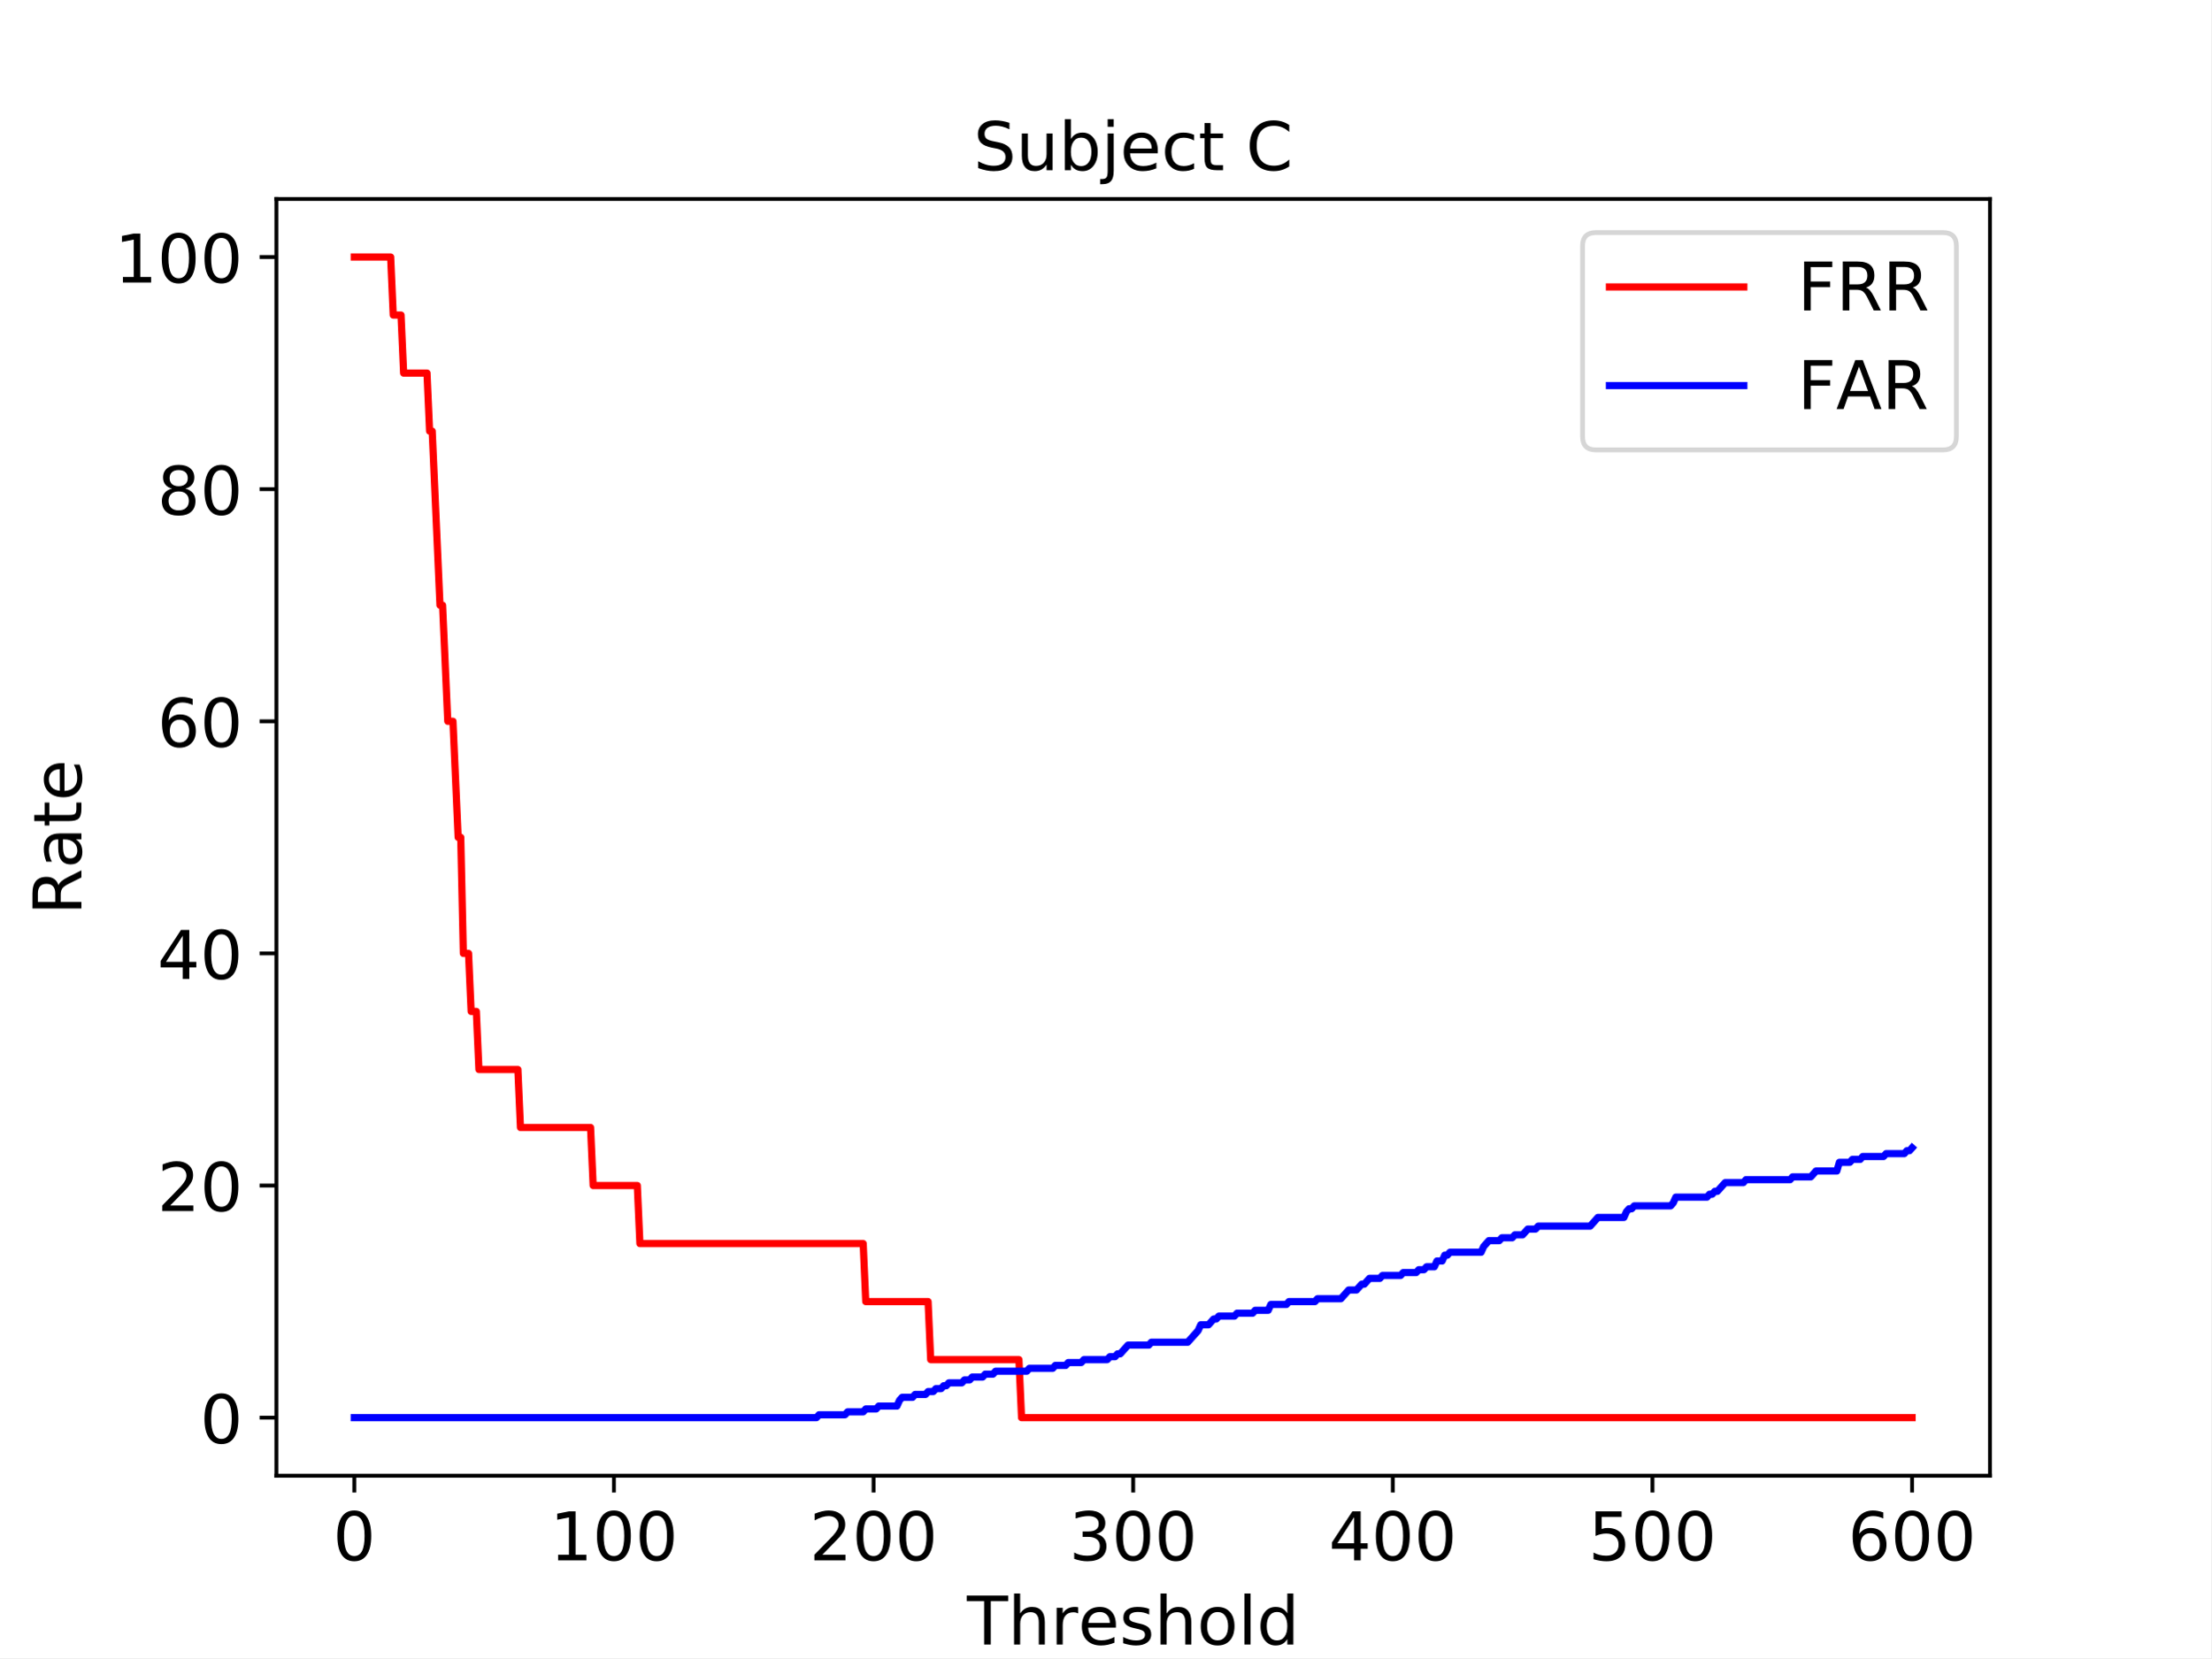
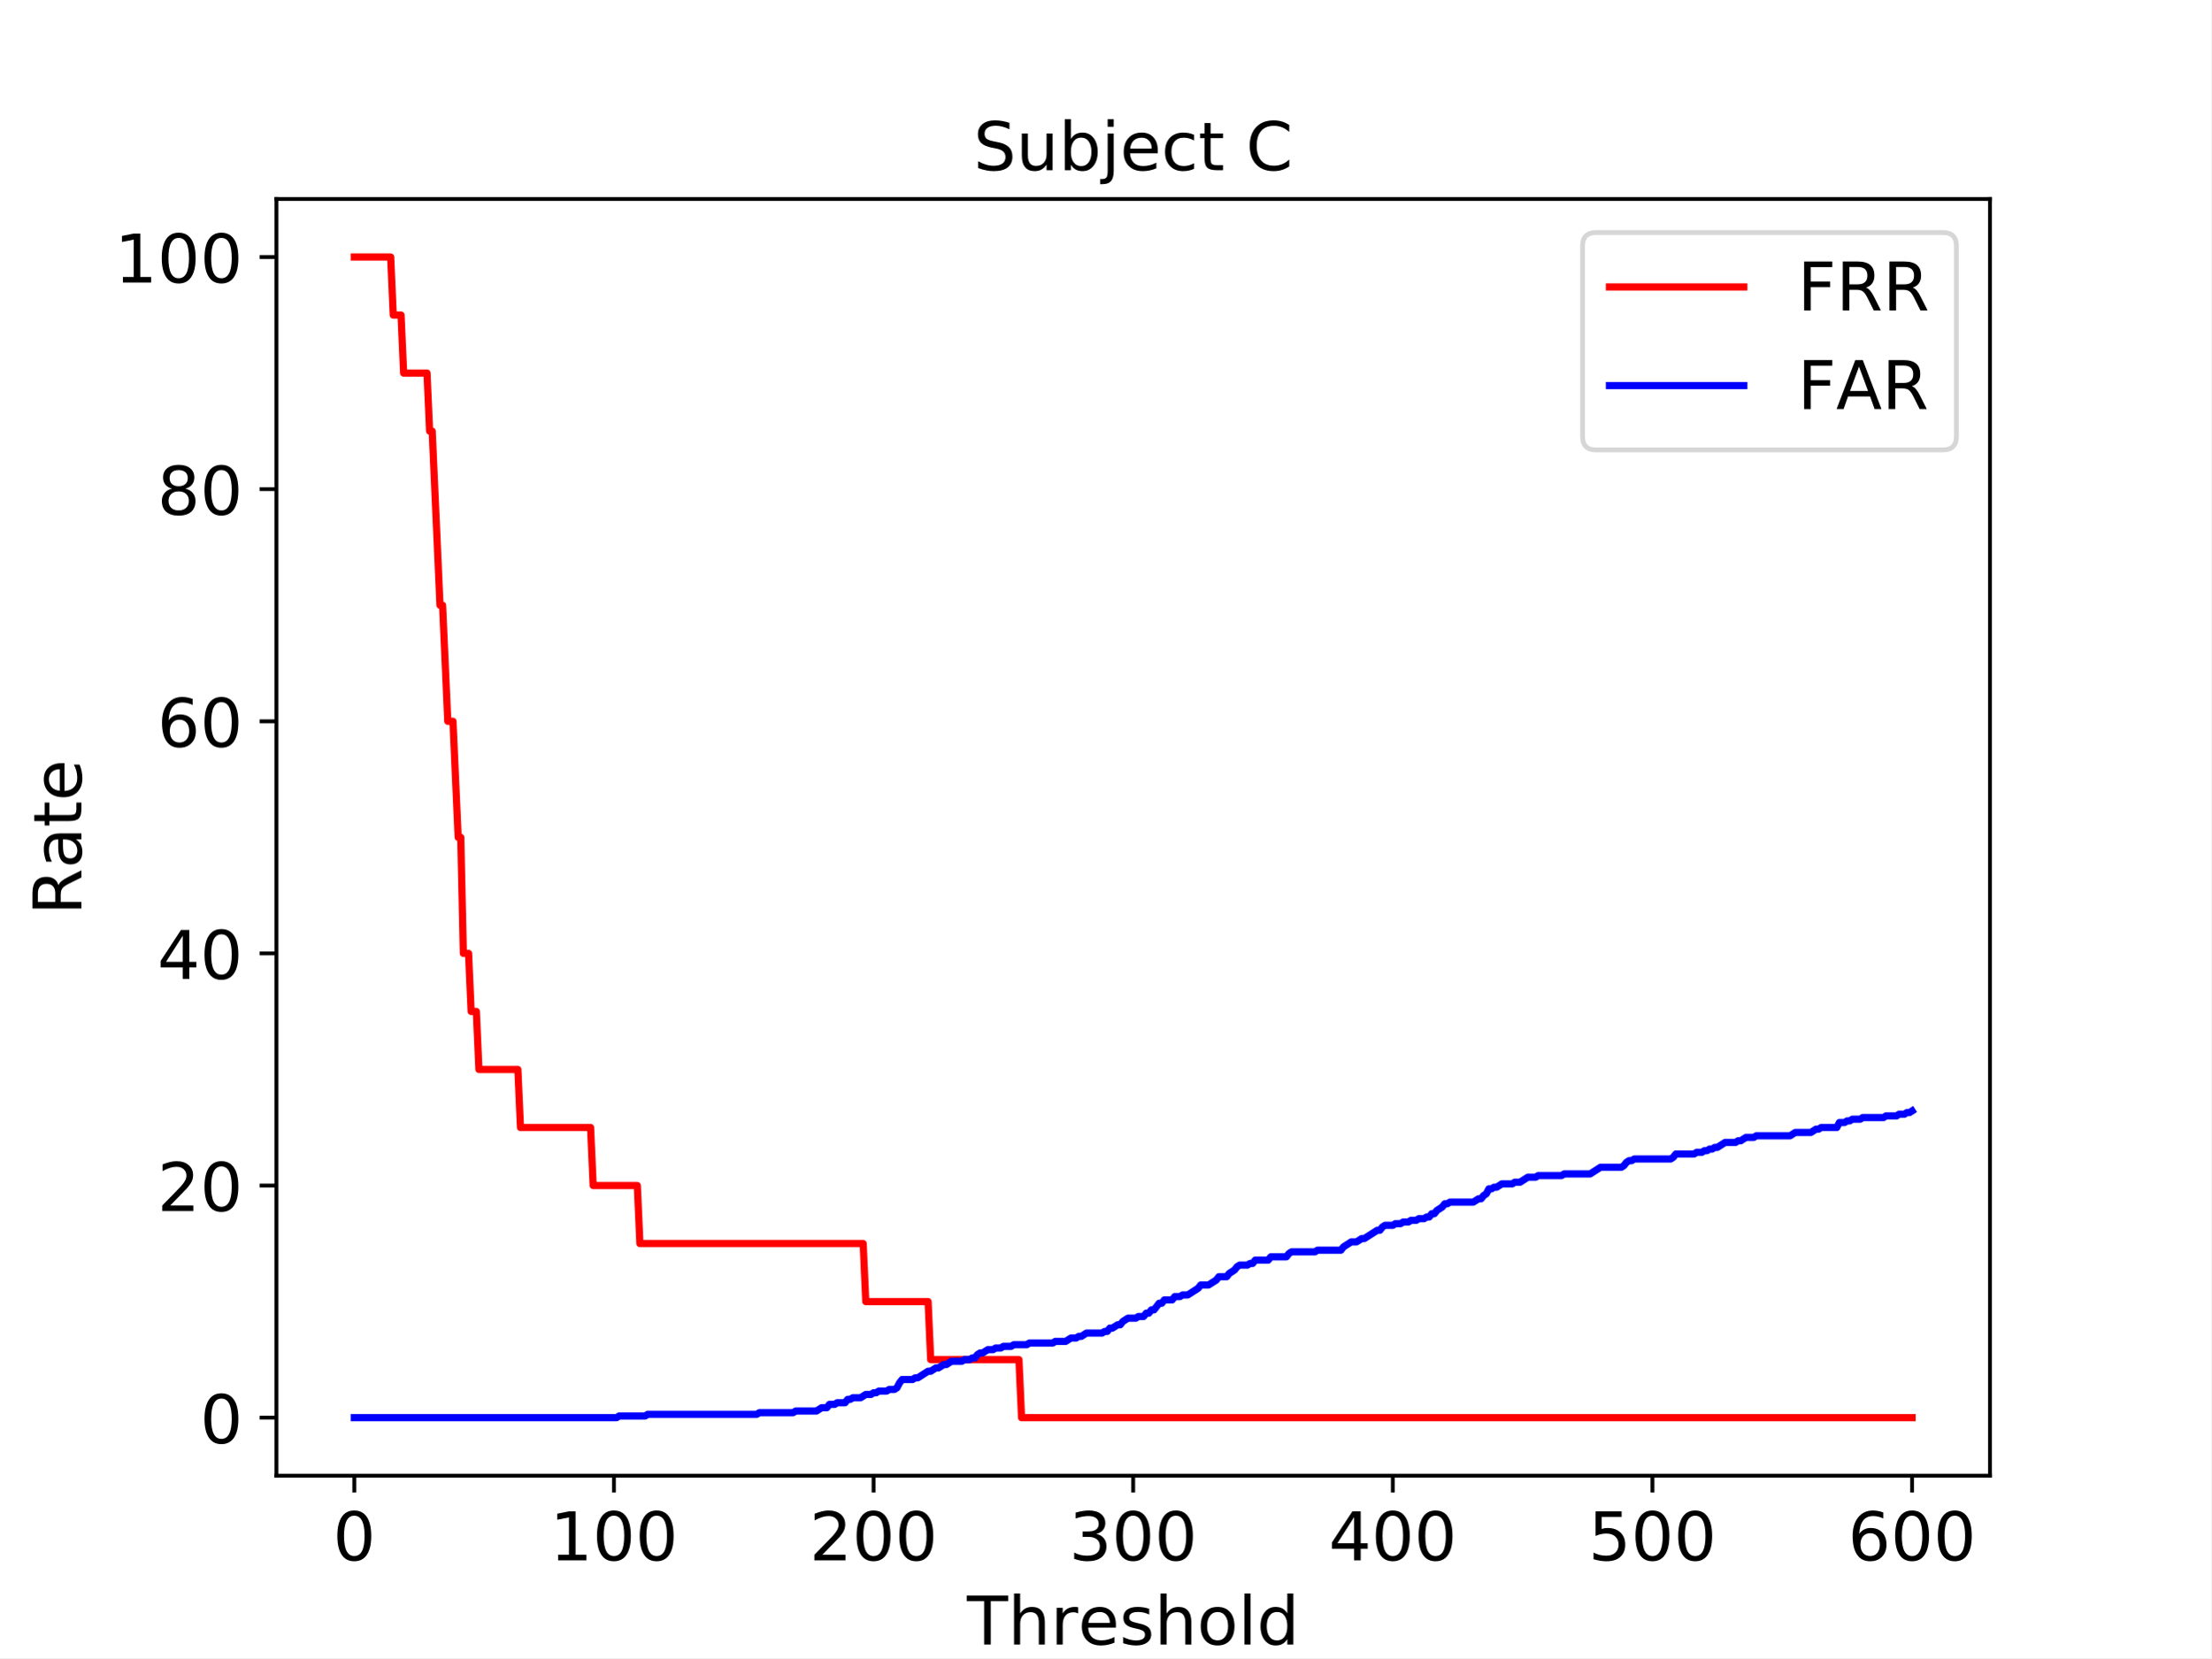
<svg xmlns="http://www.w3.org/2000/svg" xmlns:xlink="http://www.w3.org/1999/xlink" height="345.6pt" version="1.1" viewBox="0 0 460.8 345.6" width="460.8pt">
  <defs>
    <style type="text/css">
*{stroke-linecap:butt;stroke-linejoin:round;}
  </style>
  </defs>
  <g id="figure_1">
    <g id="patch_1">
      <path d="M 0 345.6  L 460.8 345.6  L 460.8 0  L 0 0  z " style="fill:#ffffff;" />
    </g>
    <g id="axes_1">
      <g id="patch_2">
        <path d="M 57.6 307.584  L 414.72 307.584  L 414.72 41.472  L 57.6 41.472  z " style="fill:#ffffff;" />
      </g>
      <g id="matplotlib.axis_1">
        <g id="xtick_1">
          <g id="line2d_1">
            <defs>
-               <path d="M 0 0  L 0 3.5  " id="mdd37923c98" style="stroke:#000000;stroke-width:0.8;" />
-             </defs>
-             <g>
-               <use style="stroke:#000000;stroke-width:0.8;" x="73.833" xlink:href="#mdd37923c98" y="307.584" />
+               <path d="M 0 0  L 0 3.5  " id="me31be9bcd6" style="stroke:#000000;stroke-width:0.8;" />
+             </defs>
+             <g>
+               <use style="stroke:#000000;stroke-width:0.8;" x="73.833" xlink:href="#me31be9bcd6" y="307.584" />
            </g>
          </g>
          <g id="text_1">
            <defs>
              <path d="M 31.781 66.406  Q 24.172 66.406 20.328 58.906  Q 16.5 51.422 16.5 36.375  Q 16.5 21.391 20.328 13.891  Q 24.172 6.391 31.781 6.391  Q 39.453 6.391 43.281 13.891  Q 47.125 21.391 47.125 36.375  Q 47.125 51.422 43.281 58.906  Q 39.453 66.406 31.781 66.406  z M 31.781 74.219  Q 44.047 74.219 50.516 64.516  Q 56.984 54.828 56.984 36.375  Q 56.984 17.969 50.516 8.266  Q 44.047 -1.422 31.781 -1.422  Q 19.531 -1.422 13.062 8.266  Q 6.594 17.969 6.594 36.375  Q 6.594 54.828 13.062 64.516  Q 19.531 74.219 31.781 74.219  z " id="DejaVuSans-48" />
            </defs>
            <g transform="translate(69.37898 325.2218)scale(0.14 -0.14)">
              <use xlink:href="#DejaVuSans-48" />
            </g>
          </g>
        </g>
        <g id="xtick_2">
          <g id="line2d_2">
            <g>
-               <use style="stroke:#000000;stroke-width:0.8;" x="127.942" xlink:href="#mdd37923c98" y="307.584" />
+               <use style="stroke:#000000;stroke-width:0.8;" x="127.942" xlink:href="#me31be9bcd6" y="307.584" />
            </g>
          </g>
          <g id="text_2">
            <defs>
              <path d="M 12.406 8.297  L 28.516 8.297  L 28.516 63.922  L 10.984 60.406  L 10.984 69.391  L 28.422 72.906  L 38.281 72.906  L 38.281 8.297  L 54.391 8.297  L 54.391 0  L 12.406 0  z " id="DejaVuSans-49" />
            </defs>
            <g transform="translate(114.5806 325.2218)scale(0.14 -0.14)">
              <use xlink:href="#DejaVuSans-49" />
              <use x="63.623" xlink:href="#DejaVuSans-48" />
              <use x="127.246" xlink:href="#DejaVuSans-48" />
            </g>
          </g>
        </g>
        <g id="xtick_3">
          <g id="line2d_3">
            <g>
-               <use style="stroke:#000000;stroke-width:0.8;" x="182.051" xlink:href="#mdd37923c98" y="307.584" />
+               <use style="stroke:#000000;stroke-width:0.8;" x="182.051" xlink:href="#me31be9bcd6" y="307.584" />
            </g>
          </g>
          <g id="text_3">
            <defs>
              <path d="M 19.188 8.297  L 53.609 8.297  L 53.609 0  L 7.328 0  L 7.328 8.297  Q 12.938 14.109 22.625 23.891  Q 32.328 33.688 34.812 36.531  Q 39.547 41.844 41.422 45.531  Q 43.312 49.219 43.312 52.781  Q 43.312 58.594 39.234 62.25  Q 35.156 65.922 28.609 65.922  Q 23.969 65.922 18.812 64.312  Q 13.672 62.703 7.812 59.422  L 7.812 69.391  Q 13.766 71.781 18.938 73  Q 24.125 74.219 28.422 74.219  Q 39.75 74.219 46.484 68.547  Q 53.219 62.891 53.219 53.422  Q 53.219 48.922 51.531 44.891  Q 49.859 40.875 45.406 35.406  Q 44.188 33.984 37.641 27.219  Q 31.109 20.453 19.188 8.297  z " id="DejaVuSans-50" />
            </defs>
            <g transform="translate(168.6897 325.2218)scale(0.14 -0.14)">
              <use xlink:href="#DejaVuSans-50" />
              <use x="63.623" xlink:href="#DejaVuSans-48" />
              <use x="127.246" xlink:href="#DejaVuSans-48" />
            </g>
          </g>
        </g>
        <g id="xtick_4">
          <g id="line2d_4">
            <g>
-               <use style="stroke:#000000;stroke-width:0.8;" x="236.16" xlink:href="#mdd37923c98" y="307.584" />
+               <use style="stroke:#000000;stroke-width:0.8;" x="236.16" xlink:href="#me31be9bcd6" y="307.584" />
            </g>
          </g>
          <g id="text_4">
            <defs>
              <path d="M 40.578 39.312  Q 47.656 37.797 51.625 33  Q 55.609 28.219 55.609 21.188  Q 55.609 10.406 48.188 4.484  Q 40.766 -1.422 27.094 -1.422  Q 22.516 -1.422 17.656 -0.516  Q 12.797 0.391 7.625 2.203  L 7.625 11.719  Q 11.719 9.328 16.594 8.109  Q 21.484 6.891 26.812 6.891  Q 36.078 6.891 40.938 10.547  Q 45.797 14.203 45.797 21.188  Q 45.797 27.641 41.281 31.266  Q 36.766 34.906 28.719 34.906  L 20.219 34.906  L 20.219 43.016  L 29.109 43.016  Q 36.375 43.016 40.234 45.922  Q 44.094 48.828 44.094 54.297  Q 44.094 59.906 40.109 62.906  Q 36.141 65.922 28.719 65.922  Q 24.656 65.922 20.016 65.031  Q 15.375 64.156 9.812 62.312  L 9.812 71.094  Q 15.438 72.656 20.344 73.438  Q 25.25 74.219 29.594 74.219  Q 40.828 74.219 47.359 69.109  Q 53.906 64.016 53.906 55.328  Q 53.906 49.266 50.438 45.094  Q 46.969 40.922 40.578 39.312  z " id="DejaVuSans-51" />
            </defs>
            <g transform="translate(222.7988 325.2218)scale(0.14 -0.14)">
              <use xlink:href="#DejaVuSans-51" />
              <use x="63.623" xlink:href="#DejaVuSans-48" />
              <use x="127.246" xlink:href="#DejaVuSans-48" />
            </g>
          </g>
        </g>
        <g id="xtick_5">
          <g id="line2d_5">
            <g>
-               <use style="stroke:#000000;stroke-width:0.8;" x="290.269" xlink:href="#mdd37923c98" y="307.584" />
+               <use style="stroke:#000000;stroke-width:0.8;" x="290.269" xlink:href="#me31be9bcd6" y="307.584" />
            </g>
          </g>
          <g id="text_5">
            <defs>
              <path d="M 37.797 64.312  L 12.891 25.391  L 37.797 25.391  z M 35.203 72.906  L 47.609 72.906  L 47.609 25.391  L 58.016 25.391  L 58.016 17.188  L 47.609 17.188  L 47.609 0  L 37.797 0  L 37.797 17.188  L 4.891 17.188  L 4.891 26.703  z " id="DejaVuSans-52" />
            </defs>
            <g transform="translate(276.9078 325.2218)scale(0.14 -0.14)">
              <use xlink:href="#DejaVuSans-52" />
              <use x="63.623" xlink:href="#DejaVuSans-48" />
              <use x="127.246" xlink:href="#DejaVuSans-48" />
            </g>
          </g>
        </g>
        <g id="xtick_6">
          <g id="line2d_6">
            <g>
-               <use style="stroke:#000000;stroke-width:0.8;" x="344.378" xlink:href="#mdd37923c98" y="307.584" />
+               <use style="stroke:#000000;stroke-width:0.8;" x="344.378" xlink:href="#me31be9bcd6" y="307.584" />
            </g>
          </g>
          <g id="text_6">
            <defs>
              <path d="M 10.797 72.906  L 49.516 72.906  L 49.516 64.594  L 19.828 64.594  L 19.828 46.734  Q 21.969 47.469 24.109 47.828  Q 26.266 48.188 28.422 48.188  Q 40.625 48.188 47.75 41.5  Q 54.891 34.812 54.891 23.391  Q 54.891 11.625 47.562 5.094  Q 40.234 -1.422 26.906 -1.422  Q 22.312 -1.422 17.547 -0.641  Q 12.797 0.141 7.719 1.703  L 7.719 11.625  Q 12.109 9.234 16.797 8.062  Q 21.484 6.891 26.703 6.891  Q 35.156 6.891 40.078 11.328  Q 45.016 15.766 45.016 23.391  Q 45.016 31 40.078 35.438  Q 35.156 39.891 26.703 39.891  Q 22.75 39.891 18.812 39.016  Q 14.891 38.141 10.797 36.281  z " id="DejaVuSans-53" />
            </defs>
            <g transform="translate(331.0169 325.2218)scale(0.14 -0.14)">
              <use xlink:href="#DejaVuSans-53" />
              <use x="63.623" xlink:href="#DejaVuSans-48" />
              <use x="127.246" xlink:href="#DejaVuSans-48" />
            </g>
          </g>
        </g>
        <g id="xtick_7">
          <g id="line2d_7">
            <g>
-               <use style="stroke:#000000;stroke-width:0.8;" x="398.487" xlink:href="#mdd37923c98" y="307.584" />
+               <use style="stroke:#000000;stroke-width:0.8;" x="398.487" xlink:href="#me31be9bcd6" y="307.584" />
            </g>
          </g>
          <g id="text_7">
            <defs>
              <path d="M 33.016 40.375  Q 26.375 40.375 22.484 35.828  Q 18.609 31.297 18.609 23.391  Q 18.609 15.531 22.484 10.953  Q 26.375 6.391 33.016 6.391  Q 39.656 6.391 43.531 10.953  Q 47.406 15.531 47.406 23.391  Q 47.406 31.297 43.531 35.828  Q 39.656 40.375 33.016 40.375  z M 52.594 71.297  L 52.594 62.312  Q 48.875 64.062 45.094 64.984  Q 41.312 65.922 37.594 65.922  Q 27.828 65.922 22.672 59.328  Q 17.531 52.734 16.797 39.406  Q 19.672 43.656 24.016 45.922  Q 28.375 48.188 33.594 48.188  Q 44.578 48.188 50.953 41.516  Q 57.328 34.859 57.328 23.391  Q 57.328 12.156 50.688 5.359  Q 44.047 -1.422 33.016 -1.422  Q 20.359 -1.422 13.672 8.266  Q 6.984 17.969 6.984 36.375  Q 6.984 53.656 15.188 63.938  Q 23.391 74.219 37.203 74.219  Q 40.922 74.219 44.703 73.484  Q 48.484 72.75 52.594 71.297  z " id="DejaVuSans-54" />
            </defs>
            <g transform="translate(385.126 325.2218)scale(0.14 -0.14)">
              <use xlink:href="#DejaVuSans-54" />
              <use x="63.623" xlink:href="#DejaVuSans-48" />
              <use x="127.246" xlink:href="#DejaVuSans-48" />
            </g>
          </g>
        </g>
        <g id="text_8">
          <defs>
            <path d="M -0.297 72.906  L 61.375 72.906  L 61.375 64.594  L 35.5 64.594  L 35.5 0  L 25.594 0  L 25.594 64.594  L -0.297 64.594  z " id="DejaVuSans-84" />
            <path d="M 54.891 33.016  L 54.891 0  L 45.906 0  L 45.906 32.719  Q 45.906 40.484 42.875 44.328  Q 39.844 48.188 33.797 48.188  Q 26.516 48.188 22.312 43.547  Q 18.109 38.922 18.109 30.906  L 18.109 0  L 9.078 0  L 9.078 75.984  L 18.109 75.984  L 18.109 46.188  Q 21.344 51.125 25.703 53.562  Q 30.078 56 35.797 56  Q 45.219 56 50.047 50.172  Q 54.891 44.344 54.891 33.016  z " id="DejaVuSans-104" />
            <path d="M 41.109 46.297  Q 39.594 47.172 37.812 47.578  Q 36.031 48 33.891 48  Q 26.266 48 22.188 43.047  Q 18.109 38.094 18.109 28.812  L 18.109 0  L 9.078 0  L 9.078 54.688  L 18.109 54.688  L 18.109 46.188  Q 20.953 51.172 25.484 53.578  Q 30.031 56 36.531 56  Q 37.453 56 38.578 55.875  Q 39.703 55.766 41.062 55.516  z " id="DejaVuSans-114" />
            <path d="M 56.203 29.594  L 56.203 25.203  L 14.891 25.203  Q 15.484 15.922 20.484 11.062  Q 25.484 6.203 34.422 6.203  Q 39.594 6.203 44.453 7.469  Q 49.312 8.734 54.109 11.281  L 54.109 2.781  Q 49.266 0.734 44.188 -0.344  Q 39.109 -1.422 33.891 -1.422  Q 20.797 -1.422 13.156 6.188  Q 5.516 13.812 5.516 26.812  Q 5.516 40.234 12.766 48.109  Q 20.016 56 32.328 56  Q 43.359 56 49.781 48.891  Q 56.203 41.797 56.203 29.594  z M 47.219 32.234  Q 47.125 39.594 43.094 43.984  Q 39.062 48.391 32.422 48.391  Q 24.906 48.391 20.391 44.141  Q 15.875 39.891 15.188 32.172  z " id="DejaVuSans-101" />
            <path d="M 44.281 53.078  L 44.281 44.578  Q 40.484 46.531 36.375 47.5  Q 32.281 48.484 27.875 48.484  Q 21.188 48.484 17.844 46.438  Q 14.5 44.391 14.5 40.281  Q 14.5 37.156 16.891 35.375  Q 19.281 33.594 26.516 31.984  L 29.594 31.297  Q 39.156 29.25 43.188 25.516  Q 47.219 21.781 47.219 15.094  Q 47.219 7.469 41.188 3.016  Q 35.156 -1.422 24.609 -1.422  Q 20.219 -1.422 15.453 -0.562  Q 10.688 0.297 5.422 2  L 5.422 11.281  Q 10.406 8.688 15.234 7.391  Q 20.062 6.109 24.812 6.109  Q 31.156 6.109 34.562 8.281  Q 37.984 10.453 37.984 14.406  Q 37.984 18.062 35.516 20.016  Q 33.062 21.969 24.703 23.781  L 21.578 24.516  Q 13.234 26.266 9.516 29.906  Q 5.812 33.547 5.812 39.891  Q 5.812 47.609 11.281 51.797  Q 16.75 56 26.812 56  Q 31.781 56 36.172 55.266  Q 40.578 54.547 44.281 53.078  z " id="DejaVuSans-115" />
            <path d="M 30.609 48.391  Q 23.391 48.391 19.188 42.75  Q 14.984 37.109 14.984 27.297  Q 14.984 17.484 19.156 11.844  Q 23.344 6.203 30.609 6.203  Q 37.797 6.203 41.984 11.859  Q 46.188 17.531 46.188 27.297  Q 46.188 37.016 41.984 42.703  Q 37.797 48.391 30.609 48.391  z M 30.609 56  Q 42.328 56 49.016 48.375  Q 55.719 40.766 55.719 27.297  Q 55.719 13.875 49.016 6.219  Q 42.328 -1.422 30.609 -1.422  Q 18.844 -1.422 12.172 6.219  Q 5.516 13.875 5.516 27.297  Q 5.516 40.766 12.172 48.375  Q 18.844 56 30.609 56  z " id="DejaVuSans-111" />
            <path d="M 9.422 75.984  L 18.406 75.984  L 18.406 0  L 9.422 0  z " id="DejaVuSans-108" />
            <path d="M 45.406 46.391  L 45.406 75.984  L 54.391 75.984  L 54.391 0  L 45.406 0  L 45.406 8.203  Q 42.578 3.328 38.25 0.953  Q 33.938 -1.422 27.875 -1.422  Q 17.969 -1.422 11.734 6.484  Q 5.516 14.406 5.516 27.297  Q 5.516 40.188 11.734 48.094  Q 17.969 56 27.875 56  Q 33.938 56 38.25 53.625  Q 42.578 51.266 45.406 46.391  z M 14.797 27.297  Q 14.797 17.391 18.875 11.75  Q 22.953 6.109 30.078 6.109  Q 37.203 6.109 41.297 11.75  Q 45.406 17.391 45.406 27.297  Q 45.406 37.203 41.297 42.844  Q 37.203 48.484 30.078 48.484  Q 22.953 48.484 18.875 42.844  Q 14.797 37.203 14.797 27.297  z " id="DejaVuSans-100" />
          </defs>
          <g transform="translate(201.5111 342.7712)scale(0.14 -0.14)">
            <use xlink:href="#DejaVuSans-84" />
            <use x="61.084" xlink:href="#DejaVuSans-104" />
            <use x="124.463" xlink:href="#DejaVuSans-114" />
            <use x="165.545" xlink:href="#DejaVuSans-101" />
            <use x="227.068" xlink:href="#DejaVuSans-115" />
            <use x="279.168" xlink:href="#DejaVuSans-104" />
            <use x="342.547" xlink:href="#DejaVuSans-111" />
            <use x="403.729" xlink:href="#DejaVuSans-108" />
            <use x="431.512" xlink:href="#DejaVuSans-100" />
          </g>
        </g>
      </g>
      <g id="matplotlib.axis_2">
        <g id="ytick_1">
          <g id="line2d_8">
            <defs>
-               <path d="M 0 0  L -3.5 0  " id="mcb8abbdaa8" style="stroke:#000000;stroke-width:0.8;" />
-             </defs>
-             <g>
-               <use style="stroke:#000000;stroke-width:0.8;" x="57.6" xlink:href="#mcb8abbdaa8" y="295.488" />
+               <path d="M 0 0  L -3.5 0  " id="me011a2bb56" style="stroke:#000000;stroke-width:0.8;" />
+             </defs>
+             <g>
+               <use style="stroke:#000000;stroke-width:0.8;" x="57.6" xlink:href="#me011a2bb56" y="295.488" />
            </g>
          </g>
          <g id="text_9">
            <g transform="translate(41.6925 300.8069)scale(0.14 -0.14)">
              <use xlink:href="#DejaVuSans-48" />
            </g>
          </g>
        </g>
        <g id="ytick_2">
          <g id="line2d_9">
            <g>
-               <use style="stroke:#000000;stroke-width:0.8;" x="57.6" xlink:href="#mcb8abbdaa8" y="247.104" />
+               <use style="stroke:#000000;stroke-width:0.8;" x="57.6" xlink:href="#me011a2bb56" y="247.104" />
            </g>
          </g>
          <g id="text_10">
            <g transform="translate(32.785 252.4229)scale(0.14 -0.14)">
              <use xlink:href="#DejaVuSans-50" />
              <use x="63.623" xlink:href="#DejaVuSans-48" />
            </g>
          </g>
        </g>
        <g id="ytick_3">
          <g id="line2d_10">
            <g>
-               <use style="stroke:#000000;stroke-width:0.8;" x="57.6" xlink:href="#mcb8abbdaa8" y="198.72" />
+               <use style="stroke:#000000;stroke-width:0.8;" x="57.6" xlink:href="#me011a2bb56" y="198.72" />
            </g>
          </g>
          <g id="text_11">
            <g transform="translate(32.785 204.0389)scale(0.14 -0.14)">
              <use xlink:href="#DejaVuSans-52" />
              <use x="63.623" xlink:href="#DejaVuSans-48" />
            </g>
          </g>
        </g>
        <g id="ytick_4">
          <g id="line2d_11">
            <g>
-               <use style="stroke:#000000;stroke-width:0.8;" x="57.6" xlink:href="#mcb8abbdaa8" y="150.336" />
+               <use style="stroke:#000000;stroke-width:0.8;" x="57.6" xlink:href="#me011a2bb56" y="150.336" />
            </g>
          </g>
          <g id="text_12">
            <g transform="translate(32.785 155.6549)scale(0.14 -0.14)">
              <use xlink:href="#DejaVuSans-54" />
              <use x="63.623" xlink:href="#DejaVuSans-48" />
            </g>
          </g>
        </g>
        <g id="ytick_5">
          <g id="line2d_12">
            <g>
-               <use style="stroke:#000000;stroke-width:0.8;" x="57.6" xlink:href="#mcb8abbdaa8" y="101.952" />
+               <use style="stroke:#000000;stroke-width:0.8;" x="57.6" xlink:href="#me011a2bb56" y="101.952" />
            </g>
          </g>
          <g id="text_13">
            <defs>
              <path d="M 31.781 34.625  Q 24.75 34.625 20.719 30.859  Q 16.703 27.094 16.703 20.516  Q 16.703 13.922 20.719 10.156  Q 24.75 6.391 31.781 6.391  Q 38.812 6.391 42.859 10.172  Q 46.922 13.969 46.922 20.516  Q 46.922 27.094 42.891 30.859  Q 38.875 34.625 31.781 34.625  z M 21.922 38.812  Q 15.578 40.375 12.031 44.719  Q 8.5 49.078 8.5 55.328  Q 8.5 64.062 14.719 69.141  Q 20.953 74.219 31.781 74.219  Q 42.672 74.219 48.875 69.141  Q 55.078 64.062 55.078 55.328  Q 55.078 49.078 51.531 44.719  Q 48 40.375 41.703 38.812  Q 48.828 37.156 52.797 32.312  Q 56.781 27.484 56.781 20.516  Q 56.781 9.906 50.312 4.234  Q 43.844 -1.422 31.781 -1.422  Q 19.734 -1.422 13.25 4.234  Q 6.781 9.906 6.781 20.516  Q 6.781 27.484 10.781 32.312  Q 14.797 37.156 21.922 38.812  z M 18.312 54.391  Q 18.312 48.734 21.844 45.562  Q 25.391 42.391 31.781 42.391  Q 38.141 42.391 41.719 45.562  Q 45.312 48.734 45.312 54.391  Q 45.312 60.062 41.719 63.234  Q 38.141 66.406 31.781 66.406  Q 25.391 66.406 21.844 63.234  Q 18.312 60.062 18.312 54.391  z " id="DejaVuSans-56" />
            </defs>
            <g transform="translate(32.785 107.2709)scale(0.14 -0.14)">
              <use xlink:href="#DejaVuSans-56" />
              <use x="63.623" xlink:href="#DejaVuSans-48" />
            </g>
          </g>
        </g>
        <g id="ytick_6">
          <g id="line2d_13">
            <g>
-               <use style="stroke:#000000;stroke-width:0.8;" x="57.6" xlink:href="#mcb8abbdaa8" y="53.568" />
+               <use style="stroke:#000000;stroke-width:0.8;" x="57.6" xlink:href="#me011a2bb56" y="53.568" />
            </g>
          </g>
          <g id="text_14">
            <g transform="translate(23.8775 58.88691)scale(0.14 -0.14)">
              <use xlink:href="#DejaVuSans-49" />
              <use x="63.623" xlink:href="#DejaVuSans-48" />
              <use x="127.246" xlink:href="#DejaVuSans-48" />
            </g>
          </g>
        </g>
        <g id="text_15">
          <defs>
            <path d="M 44.391 34.188  Q 47.562 33.109 50.562 29.594  Q 53.562 26.078 56.594 19.922  L 66.609 0  L 56 0  L 46.688 18.703  Q 43.062 26.031 39.672 28.422  Q 36.281 30.812 30.422 30.812  L 19.672 30.812  L 19.672 0  L 9.812 0  L 9.812 72.906  L 32.078 72.906  Q 44.578 72.906 50.734 67.672  Q 56.891 62.453 56.891 51.906  Q 56.891 45.016 53.688 40.469  Q 50.484 35.938 44.391 34.188  z M 19.672 64.797  L 19.672 38.922  L 32.078 38.922  Q 39.203 38.922 42.844 42.219  Q 46.484 45.516 46.484 51.906  Q 46.484 58.297 42.844 61.547  Q 39.203 64.797 32.078 64.797  z " id="DejaVuSans-82" />
            <path d="M 34.281 27.484  Q 23.391 27.484 19.188 25  Q 14.984 22.516 14.984 16.5  Q 14.984 11.719 18.141 8.906  Q 21.297 6.109 26.703 6.109  Q 34.188 6.109 38.703 11.406  Q 43.219 16.703 43.219 25.484  L 43.219 27.484  z M 52.203 31.203  L 52.203 0  L 43.219 0  L 43.219 8.297  Q 40.141 3.328 35.547 0.953  Q 30.953 -1.422 24.312 -1.422  Q 15.922 -1.422 10.953 3.297  Q 6 8.016 6 15.922  Q 6 25.141 12.172 29.828  Q 18.359 34.516 30.609 34.516  L 43.219 34.516  L 43.219 35.406  Q 43.219 41.609 39.141 45  Q 35.062 48.391 27.688 48.391  Q 23 48.391 18.547 47.266  Q 14.109 46.141 10.016 43.891  L 10.016 52.203  Q 14.938 54.109 19.578 55.047  Q 24.219 56 28.609 56  Q 40.484 56 46.344 49.844  Q 52.203 43.703 52.203 31.203  z " id="DejaVuSans-97" />
            <path d="M 18.312 70.219  L 18.312 54.688  L 36.812 54.688  L 36.812 47.703  L 18.312 47.703  L 18.312 18.016  Q 18.312 11.328 20.141 9.422  Q 21.969 7.516 27.594 7.516  L 36.812 7.516  L 36.812 0  L 27.594 0  Q 17.188 0 13.234 3.875  Q 9.281 7.766 9.281 18.016  L 9.281 47.703  L 2.688 47.703  L 2.688 54.688  L 9.281 54.688  L 9.281 70.219  z " id="DejaVuSans-116" />
          </defs>
          <g transform="translate(16.96594 190.7308)rotate(-90)scale(0.14 -0.14)">
            <use xlink:href="#DejaVuSans-82" />
            <use x="69.451" xlink:href="#DejaVuSans-97" />
            <use x="130.73" xlink:href="#DejaVuSans-116" />
            <use x="169.939" xlink:href="#DejaVuSans-101" />
          </g>
        </g>
      </g>
      <g id="line2d_14">
-         <path clip-path="url(#p1099feb09f)" d="M 73.833 53.568  L 81.408 53.568  L 81.949 65.664  L 83.572 65.664  L 84.113 77.76  L 88.983 77.76  L 89.524 89.856  L 90.065 89.856  L 91.689 126.144  L 92.23 126.144  L 93.312 150.336  L 94.394 150.336  L 95.476 174.528  L 96.017 174.528  L 96.559 198.72  L 97.641 198.72  L 98.182 210.816  L 99.264 210.816  L 99.805 222.912  L 107.921 222.912  L 108.463 235.008  L 123.072 235.008  L 123.613 247.104  L 132.812 247.104  L 133.353 259.2  L 179.887 259.2  L 180.428 271.296  L 193.414 271.296  L 193.955 283.392  L 212.352 283.392  L 212.893 295.488  L 398.487 295.488  L 398.487 295.488  " style="fill:none;stroke:#ff0000;stroke-linecap:square;stroke-width:1.5;" />
+         <path clip-path="url(#p22fee33950)" d="M 73.833 53.568  L 81.408 53.568  L 81.949 65.664  L 83.572 65.664  L 84.113 77.76  L 88.983 77.76  L 89.524 89.856  L 90.065 89.856  L 91.689 126.144  L 92.23 126.144  L 93.312 150.336  L 94.394 150.336  L 95.476 174.528  L 96.017 174.528  L 96.559 198.72  L 97.641 198.72  L 98.182 210.816  L 99.264 210.816  L 99.805 222.912  L 107.921 222.912  L 108.463 235.008  L 123.072 235.008  L 123.613 247.104  L 132.812 247.104  L 133.353 259.2  L 179.887 259.2  L 180.428 271.296  L 193.414 271.296  L 193.955 283.392  L 212.352 283.392  L 212.893 295.488  L 398.487 295.488  L 398.487 295.488  " style="fill:none;stroke:#ff0000;stroke-linecap:square;stroke-width:1.5;" />
      </g>
      <g id="line2d_15">
-         <path clip-path="url(#p1099feb09f)" d="M 73.833 295.488  L 170.147 295.488  L 170.688 294.883  L 176.099 294.883  L 176.64 294.278  L 179.887 294.278  L 180.428 293.674  L 182.592 293.674  L 183.133 293.069  L 186.921 293.069  L 187.462 291.859  L 188.003 291.254  L 190.167 291.254  L 190.708 290.65  L 192.873 290.65  L 193.414 290.045  L 194.496 290.045  L 195.037 289.44  L 196.119 289.44  L 196.66 288.835  L 197.201 288.835  L 197.743 288.23  L 200.448 288.23  L 200.989 287.626  L 202.071 287.626  L 202.612 287.021  L 204.777 287.021  L 205.318 286.416  L 206.941 286.416  L 207.482 285.811  L 213.975 285.811  L 214.516 285.206  L 219.386 285.206  L 219.927 284.602  L 222.092 284.602  L 222.633 283.997  L 225.338 283.997  L 225.879 283.392  L 230.749 283.392  L 231.29 282.787  L 232.372 282.787  L 232.913 282.182  L 233.455 282.182  L 235.078 280.368  L 239.407 280.368  L 239.948 279.763  L 247.523 279.763  L 249.687 277.344  L 250.228 276.134  L 251.852 276.134  L 252.934 274.925  L 253.475 274.925  L 254.016 274.32  L 257.263 274.32  L 257.804 273.715  L 261.05 273.715  L 261.591 273.11  L 264.297 273.11  L 264.838 271.901  L 268.084 271.901  L 268.625 271.296  L 274.036 271.296  L 274.577 270.691  L 279.447 270.691  L 281.071 268.877  L 282.694 268.877  L 283.776 267.667  L 284.317 267.667  L 285.399 266.458  L 287.564 266.458  L 288.105 265.853  L 291.892 265.853  L 292.433 265.248  L 295.139 265.248  L 295.68 264.643  L 296.762 264.643  L 297.303 264.038  L 298.927 264.038  L 299.468 262.829  L 300.55 262.829  L 301.091 261.619  L 301.632 261.619  L 302.173 261.014  L 308.666 261.014  L 309.207 259.805  L 310.289 258.595  L 312.454 258.595  L 312.995 257.99  L 315.159 257.99  L 315.7 257.386  L 317.324 257.386  L 318.406 256.176  L 320.029 256.176  L 320.57 255.571  L 331.392 255.571  L 333.015 253.757  L 338.426 253.757  L 338.967 252.547  L 339.508 251.942  L 340.049 251.942  L 340.591 251.338  L 348.166 251.338  L 348.707 250.733  L 349.248 249.523  L 355.741 249.523  L 356.282 248.918  L 356.823 248.918  L 357.364 248.314  L 357.905 248.314  L 359.529 246.499  L 363.316 246.499  L 363.857 245.894  L 373.056 245.894  L 373.597 245.29  L 377.385 245.29  L 378.467 244.08  L 382.796 244.08  L 383.337 242.266  L 385.501 242.266  L 386.042 241.661  L 387.665 241.661  L 388.207 241.056  L 392.535 241.056  L 393.076 240.451  L 396.864 240.451  L 397.405 239.846  L 397.946 239.846  L 398.487 239.242  L 398.487 239.242  " style="fill:none;stroke:#0000ff;stroke-linecap:square;stroke-width:1.5;" />
+         <path clip-path="url(#p22fee33950)" d="M 73.833 295.488  L 128.483 295.488  L 129.024 295.142  L 134.435 295.142  L 134.976 294.797  L 157.702 294.797  L 158.243 294.451  L 165.277 294.451  L 165.818 294.106  L 170.147 294.106  L 171.229 293.414  L 172.311 293.414  L 172.852 292.723  L 173.935 292.723  L 174.476 292.378  L 176.099 292.378  L 176.64 291.686  L 177.181 291.686  L 177.722 291.341  L 179.345 291.341  L 180.428 290.65  L 181.51 290.65  L 182.051 290.304  L 182.592 290.304  L 183.133 289.958  L 184.756 289.958  L 185.297 289.613  L 186.38 289.613  L 186.921 289.267  L 187.462 288.23  L 188.003 287.539  L 190.167 287.539  L 190.708 287.194  L 191.249 287.194  L 193.414 285.811  L 193.955 285.811  L 195.037 285.12  L 195.578 285.12  L 196.66 284.429  L 197.201 284.429  L 198.284 283.738  L 200.448 283.738  L 200.989 283.392  L 202.071 283.392  L 202.612 283.046  L 203.153 283.046  L 203.695 282.355  L 204.236 282.01  L 204.777 282.01  L 205.859 281.318  L 206.941 281.318  L 207.482 280.973  L 208.564 280.973  L 209.105 280.627  L 210.729 280.627  L 211.27 280.282  L 213.975 280.282  L 214.516 279.936  L 219.386 279.936  L 219.927 279.59  L 222.092 279.59  L 223.174 278.899  L 224.256 278.899  L 224.797 278.554  L 225.338 278.554  L 226.42 277.862  L 229.667 277.862  L 230.208 277.517  L 230.749 277.517  L 231.29 276.826  L 231.831 276.826  L 232.913 276.134  L 233.455 276.134  L 233.996 275.443  L 235.078 274.752  L 236.701 274.752  L 237.242 274.406  L 238.324 274.406  L 238.865 273.715  L 239.407 273.715  L 239.948 273.024  L 240.489 273.024  L 241.571 271.642  L 242.112 271.642  L 242.653 270.95  L 244.276 270.95  L 244.817 270.259  L 245.9 270.259  L 246.441 269.914  L 247.523 269.914  L 249.687 268.531  L 250.228 267.84  L 251.852 267.84  L 253.475 266.803  L 254.016 266.112  L 255.639 266.112  L 256.18 265.421  L 257.263 264.73  L 257.804 264.038  L 258.345 263.693  L 259.968 263.693  L 260.509 263.347  L 261.05 263.347  L 261.591 262.656  L 264.297 262.656  L 264.838 261.965  L 268.084 261.965  L 268.625 261.274  L 269.167 260.928  L 274.036 260.928  L 274.577 260.582  L 279.447 260.582  L 279.988 259.891  L 281.612 258.854  L 282.694 258.854  L 283.776 258.163  L 284.317 258.163  L 287.023 256.435  L 287.564 256.435  L 288.105 255.744  L 288.646 255.398  L 290.269 255.398  L 290.81 255.053  L 291.892 255.053  L 292.433 254.707  L 293.516 254.707  L 294.057 254.362  L 295.139 254.362  L 295.68 254.016  L 296.762 254.016  L 297.303 253.67  L 297.844 253.67  L 298.385 252.979  L 298.927 252.979  L 299.468 252.288  L 300.55 251.597  L 301.091 250.906  L 301.632 250.906  L 302.173 250.56  L 307.043 250.56  L 308.125 249.869  L 308.666 249.869  L 309.207 249.178  L 309.748 248.832  L 310.289 247.795  L 310.831 247.795  L 311.372 247.45  L 311.913 247.45  L 312.995 246.758  L 315.159 246.758  L 315.7 246.413  L 316.783 246.413  L 318.406 245.376  L 320.029 245.376  L 320.57 245.03  L 325.44 245.03  L 325.981 244.685  L 331.392 244.685  L 333.556 243.302  L 337.885 243.302  L 338.426 242.957  L 338.967 242.266  L 339.508 241.92  L 340.049 241.92  L 340.591 241.574  L 348.166 241.574  L 348.707 241.229  L 349.248 240.538  L 353.036 240.538  L 353.577 240.192  L 354.659 240.192  L 355.2 239.846  L 355.741 239.846  L 356.282 239.501  L 356.823 239.501  L 357.364 239.155  L 357.905 239.155  L 359.529 238.118  L 361.693 238.118  L 362.234 237.773  L 362.775 237.773  L 363.857 237.082  L 365.481 237.082  L 366.022 236.736  L 373.056 236.736  L 374.138 236.045  L 377.385 236.045  L 378.467 235.354  L 379.008 235.354  L 379.549 235.008  L 382.796 235.008  L 383.337 233.971  L 384.419 233.971  L 384.96 233.626  L 385.501 233.626  L 386.042 233.28  L 387.665 233.28  L 388.207 232.934  L 392.535 232.934  L 393.076 232.589  L 395.241 232.589  L 395.782 232.243  L 396.864 232.243  L 397.405 231.898  L 397.946 231.898  L 398.487 231.552  L 398.487 231.552  " style="fill:none;stroke:#0000ff;stroke-linecap:square;stroke-width:1.5;" />
      </g>
      <g id="patch_3">
        <path d="M 57.6 307.584  L 57.6 41.472  " style="fill:none;stroke:#000000;stroke-linecap:square;stroke-linejoin:miter;stroke-width:0.8;" />
      </g>
      <g id="patch_4">
        <path d="M 414.72 307.584  L 414.72 41.472  " style="fill:none;stroke:#000000;stroke-linecap:square;stroke-linejoin:miter;stroke-width:0.8;" />
      </g>
      <g id="patch_5">
        <path d="M 57.6 307.584  L 414.72 307.584  " style="fill:none;stroke:#000000;stroke-linecap:square;stroke-linejoin:miter;stroke-width:0.8;" />
      </g>
      <g id="patch_6">
        <path d="M 57.6 41.472  L 414.72 41.472  " style="fill:none;stroke:#000000;stroke-linecap:square;stroke-linejoin:miter;stroke-width:0.8;" />
      </g>
      <g id="text_16">
        <defs>
          <path d="M 53.516 70.516  L 53.516 60.891  Q 47.906 63.578 42.922 64.891  Q 37.938 66.219 33.297 66.219  Q 25.25 66.219 20.875 63.094  Q 16.5 59.969 16.5 54.203  Q 16.5 49.359 19.406 46.891  Q 22.312 44.438 30.422 42.922  L 36.375 41.703  Q 47.406 39.594 52.656 34.297  Q 57.906 29 57.906 20.125  Q 57.906 9.516 50.797 4.047  Q 43.703 -1.422 29.984 -1.422  Q 24.812 -1.422 18.969 -0.25  Q 13.141 0.922 6.891 3.219  L 6.891 13.375  Q 12.891 10.016 18.656 8.297  Q 24.422 6.594 29.984 6.594  Q 38.422 6.594 43.016 9.906  Q 47.609 13.234 47.609 19.391  Q 47.609 24.75 44.312 27.781  Q 41.016 30.812 33.5 32.328  L 27.484 33.5  Q 16.453 35.688 11.516 40.375  Q 6.594 45.062 6.594 53.422  Q 6.594 63.094 13.406 68.656  Q 20.219 74.219 32.172 74.219  Q 37.312 74.219 42.625 73.281  Q 47.953 72.359 53.516 70.516  z " id="DejaVuSans-83" />
          <path d="M 8.5 21.578  L 8.5 54.688  L 17.484 54.688  L 17.484 21.922  Q 17.484 14.156 20.5 10.266  Q 23.531 6.391 29.594 6.391  Q 36.859 6.391 41.078 11.031  Q 45.312 15.672 45.312 23.688  L 45.312 54.688  L 54.297 54.688  L 54.297 0  L 45.312 0  L 45.312 8.406  Q 42.047 3.422 37.719 1  Q 33.406 -1.422 27.688 -1.422  Q 18.266 -1.422 13.375 4.438  Q 8.5 10.297 8.5 21.578  z M 31.109 56  z " id="DejaVuSans-117" />
          <path d="M 48.688 27.297  Q 48.688 37.203 44.609 42.844  Q 40.531 48.484 33.406 48.484  Q 26.266 48.484 22.188 42.844  Q 18.109 37.203 18.109 27.297  Q 18.109 17.391 22.188 11.75  Q 26.266 6.109 33.406 6.109  Q 40.531 6.109 44.609 11.75  Q 48.688 17.391 48.688 27.297  z M 18.109 46.391  Q 20.953 51.266 25.266 53.625  Q 29.594 56 35.594 56  Q 45.562 56 51.781 48.094  Q 58.016 40.188 58.016 27.297  Q 58.016 14.406 51.781 6.484  Q 45.562 -1.422 35.594 -1.422  Q 29.594 -1.422 25.266 0.953  Q 20.953 3.328 18.109 8.203  L 18.109 0  L 9.078 0  L 9.078 75.984  L 18.109 75.984  z " id="DejaVuSans-98" />
          <path d="M 9.422 54.688  L 18.406 54.688  L 18.406 -0.984  Q 18.406 -11.422 14.422 -16.109  Q 10.453 -20.797 1.609 -20.797  L -1.812 -20.797  L -1.812 -13.188  L 0.594 -13.188  Q 5.719 -13.188 7.562 -10.812  Q 9.422 -8.453 9.422 -0.984  z M 9.422 75.984  L 18.406 75.984  L 18.406 64.594  L 9.422 64.594  z " id="DejaVuSans-106" />
          <path d="M 48.781 52.594  L 48.781 44.188  Q 44.969 46.297 41.141 47.344  Q 37.312 48.391 33.406 48.391  Q 24.656 48.391 19.812 42.844  Q 14.984 37.312 14.984 27.297  Q 14.984 17.281 19.812 11.734  Q 24.656 6.203 33.406 6.203  Q 37.312 6.203 41.141 7.25  Q 44.969 8.297 48.781 10.406  L 48.781 2.094  Q 45.016 0.344 40.984 -0.531  Q 36.969 -1.422 32.422 -1.422  Q 20.062 -1.422 12.781 6.344  Q 5.516 14.109 5.516 27.297  Q 5.516 40.672 12.859 48.328  Q 20.219 56 33.016 56  Q 37.156 56 41.109 55.141  Q 45.062 54.297 48.781 52.594  z " id="DejaVuSans-99" />
          <path id="DejaVuSans-32" />
          <path d="M 64.406 67.281  L 64.406 56.891  Q 59.422 61.531 53.781 63.812  Q 48.141 66.109 41.797 66.109  Q 29.297 66.109 22.656 58.469  Q 16.016 50.828 16.016 36.375  Q 16.016 21.969 22.656 14.328  Q 29.297 6.688 41.797 6.688  Q 48.141 6.688 53.781 8.984  Q 59.422 11.281 64.406 15.922  L 64.406 5.609  Q 59.234 2.094 53.438 0.328  Q 47.656 -1.422 41.219 -1.422  Q 24.656 -1.422 15.125 8.703  Q 5.609 18.844 5.609 36.375  Q 5.609 53.953 15.125 64.078  Q 24.656 74.219 41.219 74.219  Q 47.75 74.219 53.531 72.484  Q 59.328 70.75 64.406 67.281  z " id="DejaVuSans-67" />
        </defs>
        <g transform="translate(202.8783 35.472)scale(0.14 -0.14)">
          <use xlink:href="#DejaVuSans-83" />
          <use x="63.477" xlink:href="#DejaVuSans-117" />
          <use x="126.855" xlink:href="#DejaVuSans-98" />
          <use x="190.332" xlink:href="#DejaVuSans-106" />
          <use x="218.115" xlink:href="#DejaVuSans-101" />
          <use x="279.639" xlink:href="#DejaVuSans-99" />
          <use x="334.619" xlink:href="#DejaVuSans-116" />
          <use x="373.828" xlink:href="#DejaVuSans-32" />
          <use x="405.615" xlink:href="#DejaVuSans-67" />
        </g>
      </g>
      <g id="legend_1">
        <g id="patch_7">
          <path d="M 332.612 93.771  L 404.92 93.771  Q 407.72 93.771 407.72 90.971  L 407.72 51.272  Q 407.72 48.472 404.92 48.472  L 332.612 48.472  Q 329.812 48.472 329.812 51.272  L 329.812 90.971  Q 329.812 93.771 332.612 93.771  z " style="fill:#ffffff;opacity:0.8;stroke:#cccccc;stroke-linejoin:miter;" />
        </g>
        <g id="line2d_16">
          <path d="M 335.412 59.81  L 363.412 59.81  " style="fill:none;stroke:#ff0000;stroke-linecap:square;stroke-width:1.5;" />
        </g>
        <g id="line2d_17" />
        <g id="text_17">
          <defs>
            <path d="M 9.812 72.906  L 51.703 72.906  L 51.703 64.594  L 19.672 64.594  L 19.672 43.109  L 48.578 43.109  L 48.578 34.812  L 19.672 34.812  L 19.672 0  L 9.812 0  z " id="DejaVuSans-70" />
          </defs>
          <g transform="translate(374.6122 64.70981)scale(0.14 -0.14)">
            <use xlink:href="#DejaVuSans-70" />
            <use x="57.52" xlink:href="#DejaVuSans-82" />
            <use x="127.002" xlink:href="#DejaVuSans-82" />
          </g>
        </g>
        <g id="line2d_18">
          <path d="M 335.412 80.359  L 363.412 80.359  " style="fill:none;stroke:#0000ff;stroke-linecap:square;stroke-width:1.5;" />
        </g>
        <g id="line2d_19" />
        <g id="text_18">
          <defs>
            <path d="M 34.188 63.188  L 20.797 26.906  L 47.609 26.906  z M 28.609 72.906  L 39.797 72.906  L 67.578 0  L 57.328 0  L 50.688 18.703  L 17.828 18.703  L 11.188 0  L 0.781 0  z " id="DejaVuSans-65" />
          </defs>
          <g transform="translate(374.6122 85.25919)scale(0.14 -0.14)">
            <use xlink:href="#DejaVuSans-70" />
            <use x="57.379" xlink:href="#DejaVuSans-65" />
            <use x="125.787" xlink:href="#DejaVuSans-82" />
          </g>
        </g>
      </g>
    </g>
  </g>
  <defs>
-     <clipPath id="p1099feb09f">
+     <clipPath id="p22fee33950">
      <rect height="266.112" width="357.12" x="57.6" y="41.472" />
    </clipPath>
  </defs>
</svg>
